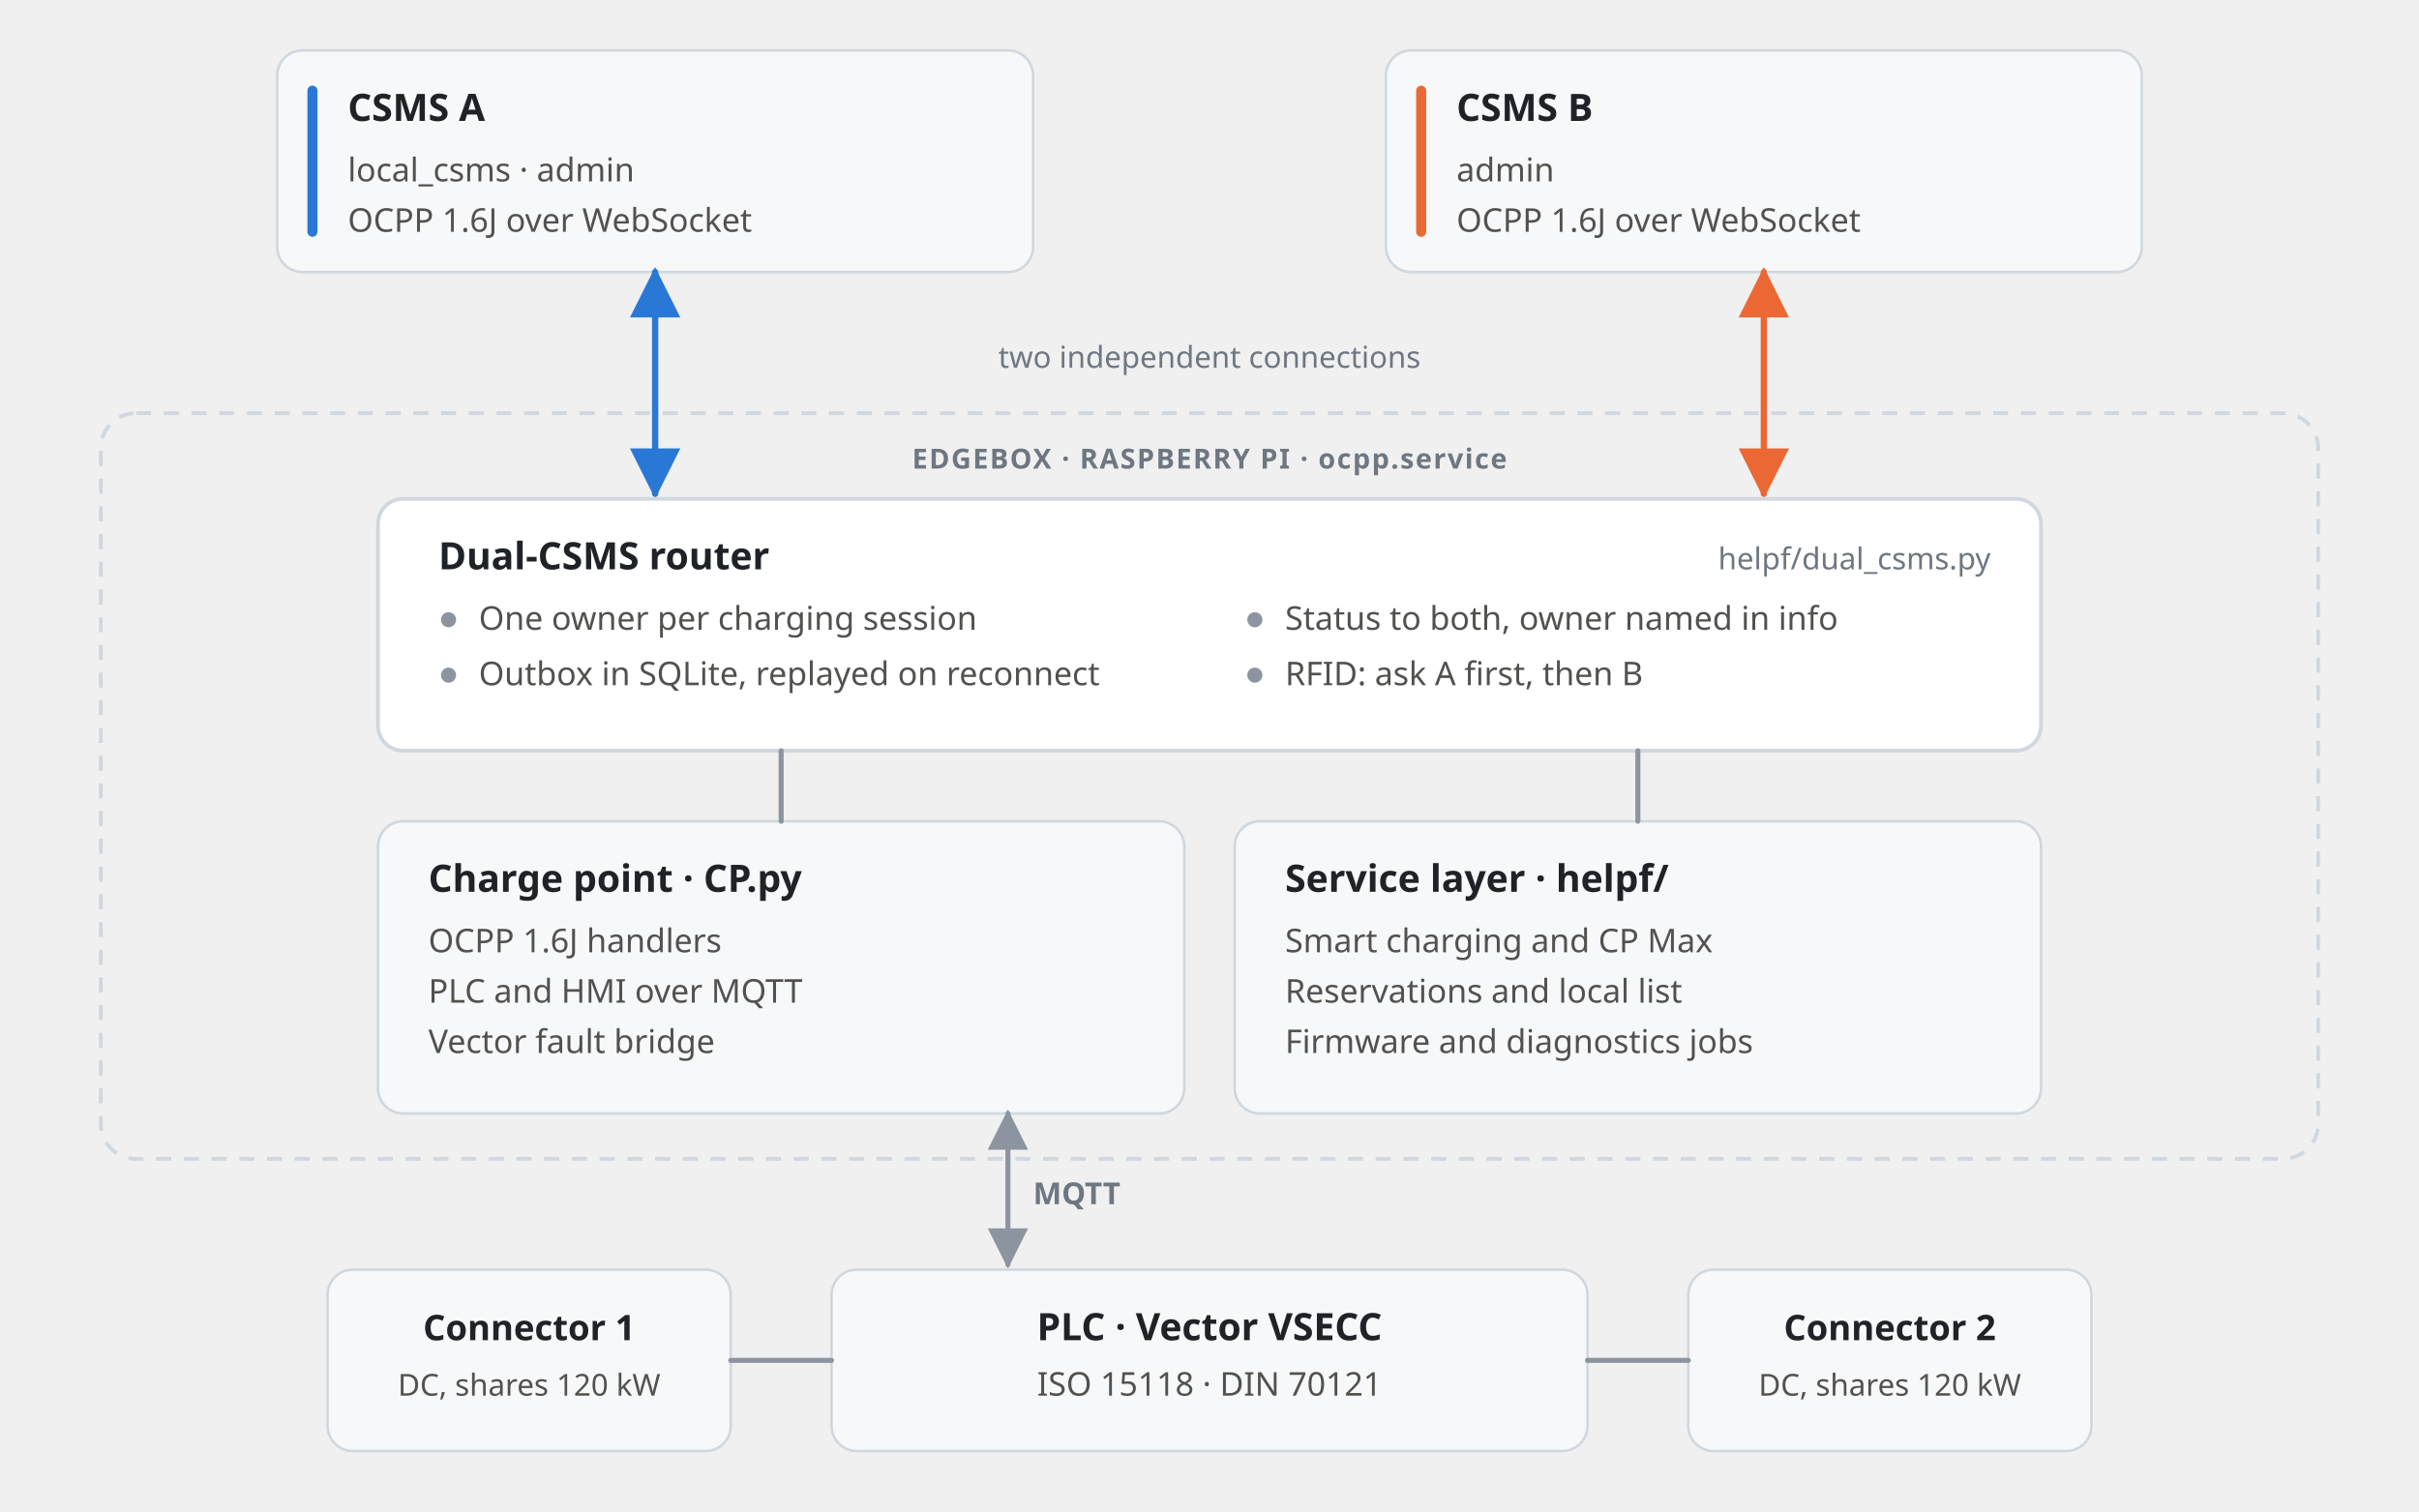
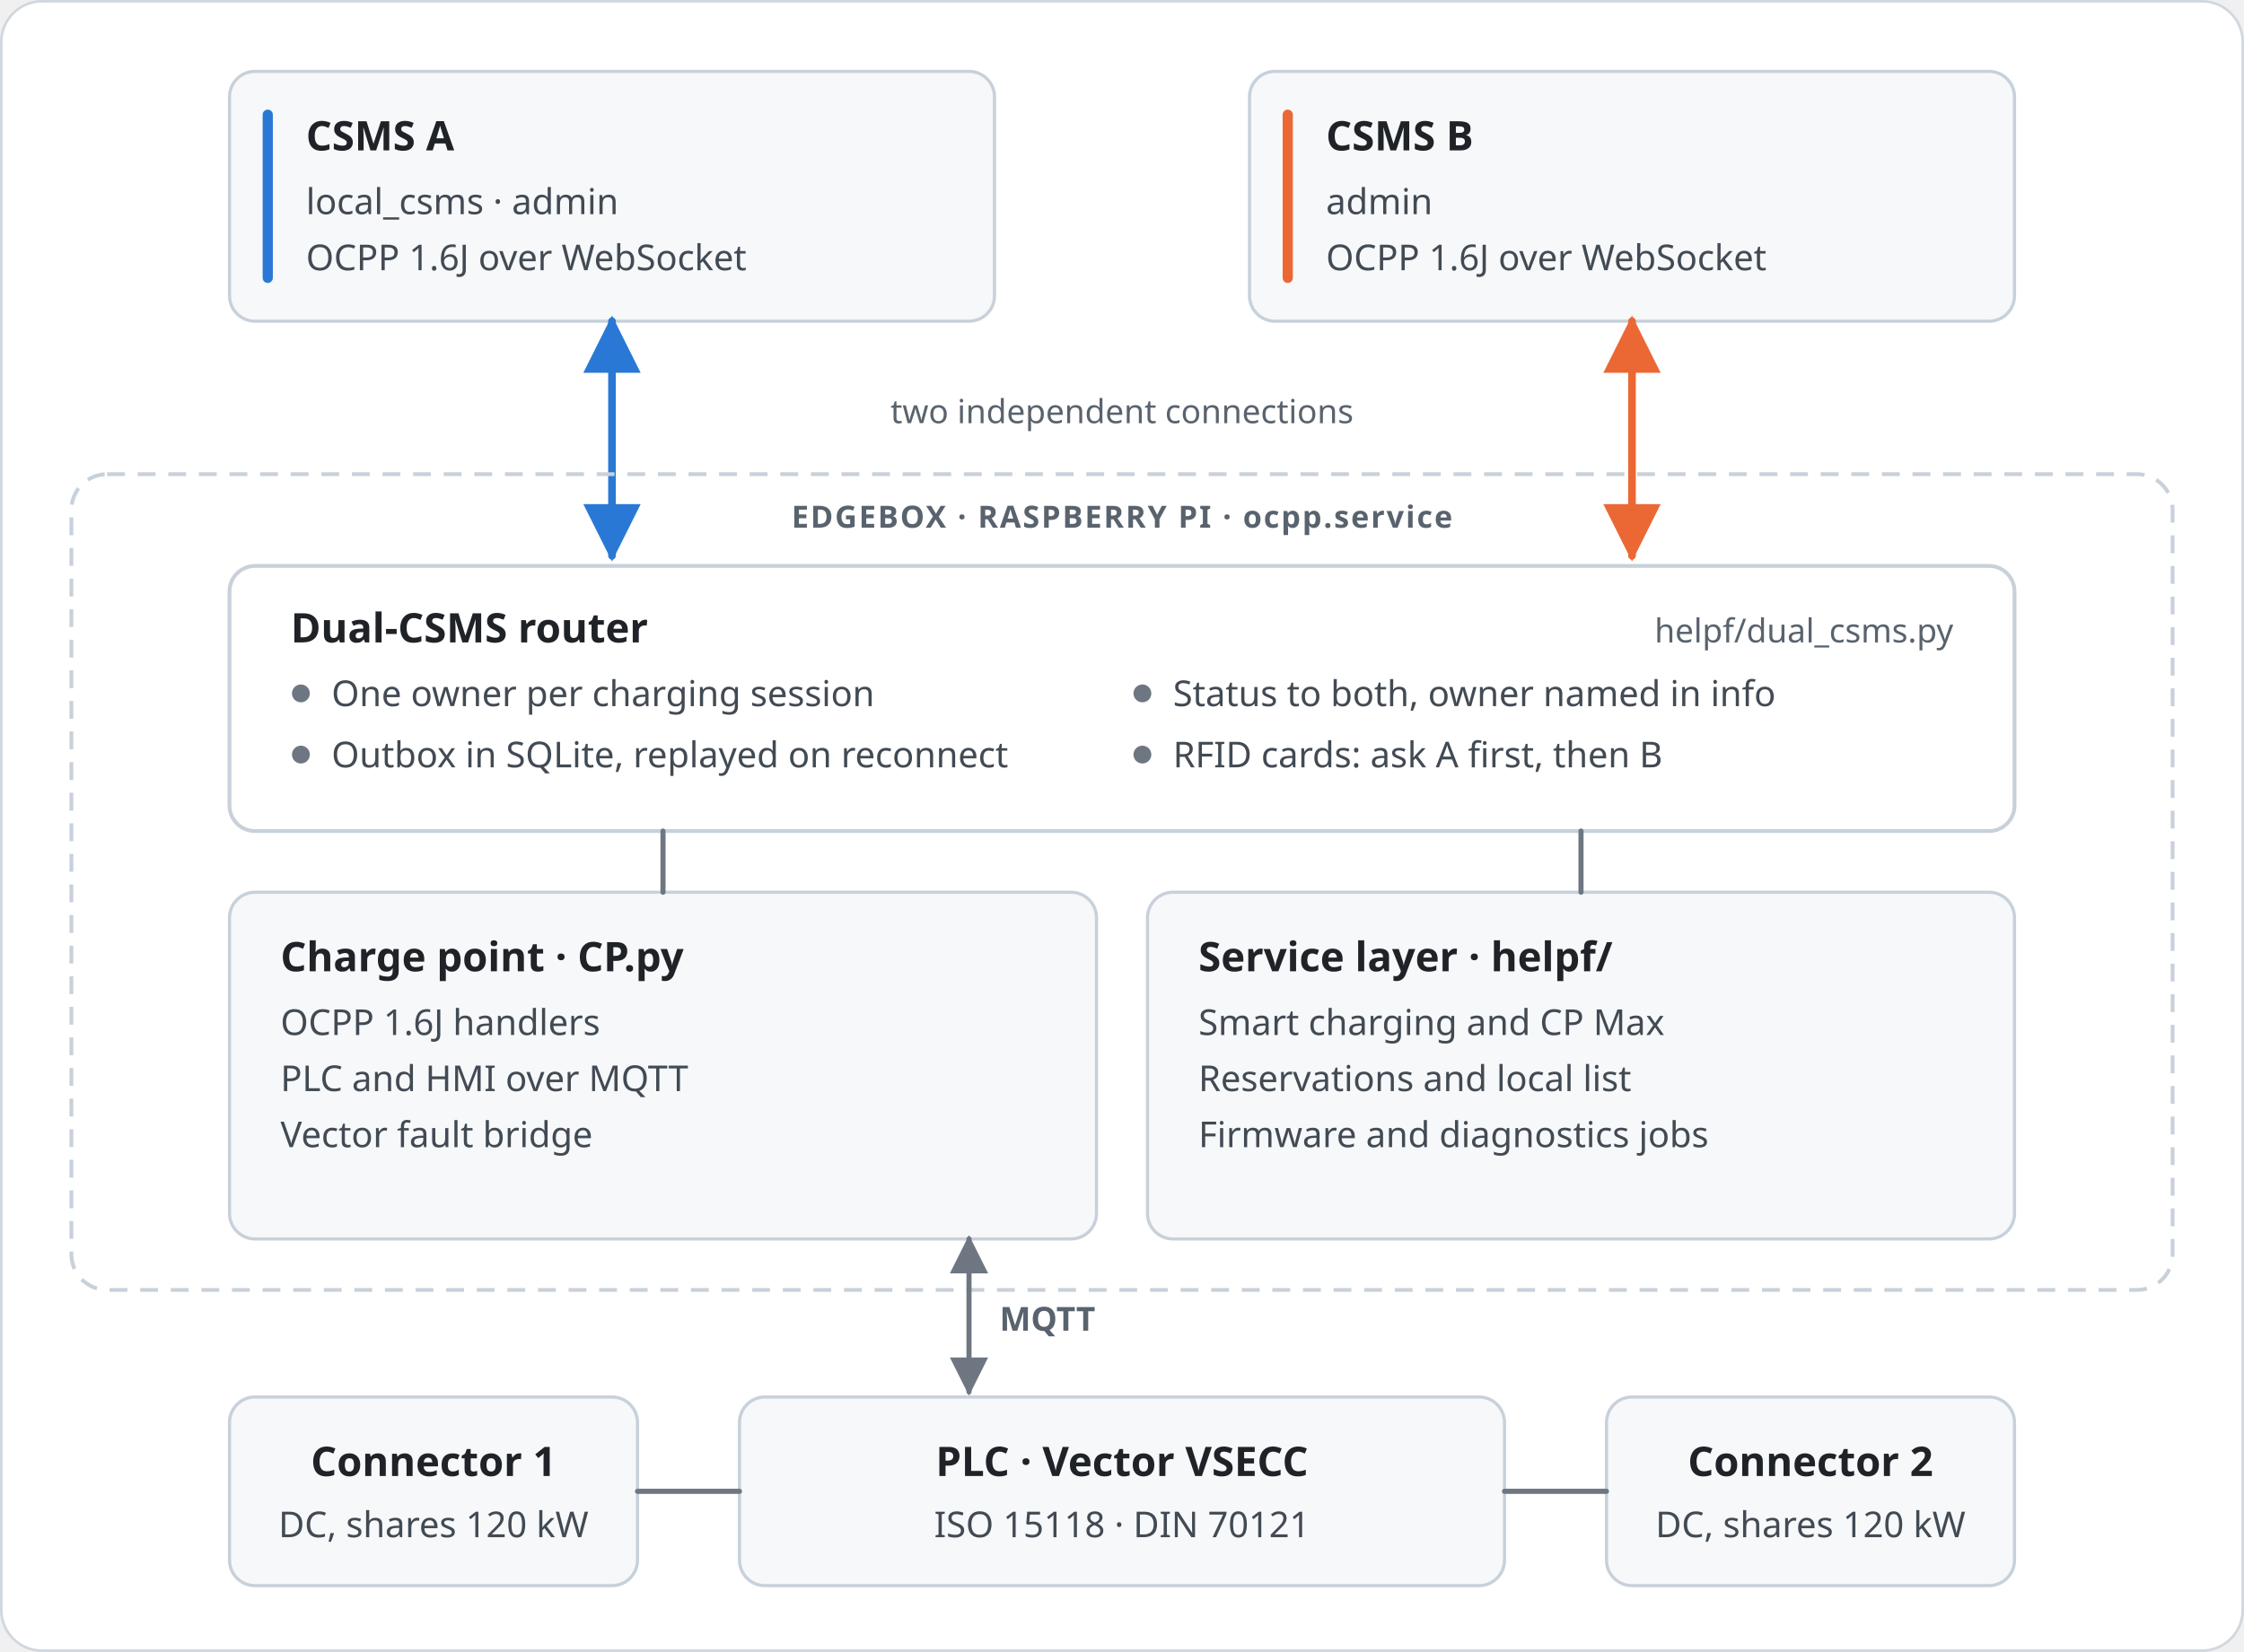
- <svg xmlns="http://www.w3.org/2000/svg" width="960" height="600" viewBox="0 0 960 600" role="img" font-family="-apple-system, BlinkMacSystemFont, 'Segoe UI', 'Noto Sans', Helvetica, Arial, sans-serif">
+ <svg xmlns="http://www.w3.org/2000/svg" width="880" height="648" viewBox="0 0 880 648" role="img" font-family="-apple-system, BlinkMacSystemFont, 'Segoe UI', 'Noto Sans', Helvetica, Arial, sans-serif">
  <defs>
-     <marker id="arrow-a" viewBox="0 0 10 10" refX="9" refY="5" markerWidth="8" markerHeight="8" orient="auto-start-reverse">
+     <marker id="arrow-a" viewBox="0 0 10 10" refX="9" refY="5" markerWidth="7.5" markerHeight="7.5" orient="auto-start-reverse">
      <path d="M0,0 L10,5 L0,10 z" fill="#2a78d6" />
    </marker>
-     <marker id="arrow-b" viewBox="0 0 10 10" refX="9" refY="5" markerWidth="8" markerHeight="8" orient="auto-start-reverse">
+     <marker id="arrow-b" viewBox="0 0 10 10" refX="9" refY="5" markerWidth="7.5" markerHeight="7.5" orient="auto-start-reverse">
      <path d="M0,0 L10,5 L0,10 z" fill="#eb6834" />
    </marker>
-     <marker id="arrow-neutral" viewBox="0 0 10 10" refX="9" refY="5" markerWidth="8" markerHeight="8" orient="auto-start-reverse">
-       <path d="M0,0 L10,5 L0,10 z" fill="#8c959f" />
-     </marker>
-     <marker id="arrow-muted" viewBox="0 0 10 10" refX="9" refY="5" markerWidth="8" markerHeight="8" orient="auto-start-reverse">
+     <marker id="arrow-neutral" viewBox="0 0 10 10" refX="9" refY="5" markerWidth="7.5" markerHeight="7.5" orient="auto-start-reverse">
      <path d="M0,0 L10,5 L0,10 z" fill="#6e7781" />
    </marker>
+     <marker id="arrow-muted" viewBox="0 0 10 10" refX="9" refY="5" markerWidth="7.5" markerHeight="7.5" orient="auto-start-reverse">
+       <path d="M0,0 L10,5 L0,10 z" fill="#59636e" />
+     </marker>
  </defs>
-   <rect x="110" y="20" width="300" height="88" rx="10" fill="#f6f8fa" stroke="#d0d7de" stroke-width="1" />
-   <rect x="122" y="34" width="4" height="60" rx="2" fill="#2a78d6" />
-   <text x="138" y="48" font-size="15" font-weight="600" fill="#1f2328" text-anchor="start">CSMS A</text>
-   <text x="138" y="72" font-size="13" font-weight="400" fill="#52514e" text-anchor="start">local_csms · admin</text>
-   <text x="138" y="92" font-size="13" font-weight="400" fill="#52514e" text-anchor="start">OCPP 1.6J over WebSocket</text>
-   <rect x="550" y="20" width="300" height="88" rx="10" fill="#f6f8fa" stroke="#d0d7de" stroke-width="1" />
-   <rect x="562" y="34" width="4" height="60" rx="2" fill="#eb6834" />
-   <text x="578" y="48" font-size="15" font-weight="600" fill="#1f2328" text-anchor="start">CSMS B</text>
-   <text x="578" y="72" font-size="13" font-weight="400" fill="#52514e" text-anchor="start">admin</text>
-   <text x="578" y="92" font-size="13" font-weight="400" fill="#52514e" text-anchor="start">OCPP 1.6J over WebSocket</text>
-   <line x1="260" y1="108" x2="260" y2="196" stroke="#2a78d6" stroke-width="2.5" stroke-linecap="round" fill="none" marker-end="url(#arrow-a)" marker-start="url(#arrow-a)" />
-   <line x1="700" y1="108" x2="700" y2="196" stroke="#eb6834" stroke-width="2.5" stroke-linecap="round" fill="none" marker-end="url(#arrow-b)" marker-start="url(#arrow-b)" />
-   <text x="480" y="146" font-size="12" font-weight="400" fill="#6e7781" text-anchor="middle">two independent connections</text>
-   <rect x="40" y="164" width="880" height="296" rx="14" fill="none" stroke="#d0d7de" stroke-width="1.5" stroke-dasharray="6 5" />
-   <text x="480" y="186" font-size="11" font-weight="600" fill="#6e7781" text-anchor="middle" letter-spacing="0.6">EDGEBOX  ·  RASPBERRY PI  ·  ocpp.service</text>
-   <rect x="150" y="198" width="660" height="100" rx="10" fill="#ffffff" stroke="#d0d7de" stroke-width="1.5" />
-   <text x="174" y="226" font-size="15" font-weight="600" fill="#1f2328" text-anchor="start">Dual-CSMS router</text>
-   <text x="790" y="226" font-size="12" font-weight="400" fill="#6e7781" text-anchor="end">helpf/dual_csms.py</text>
-   <circle cx="178" cy="246" r="3" fill="#8c959f" />
-   <text x="190" y="250" font-size="13" font-weight="400" fill="#52514e" text-anchor="start">One owner per charging session</text>
-   <circle cx="178" cy="268" r="3" fill="#8c959f" />
-   <text x="190" y="272" font-size="13" font-weight="400" fill="#52514e" text-anchor="start">Outbox in SQLite, replayed on reconnect</text>
-   <circle cx="498" cy="246" r="3" fill="#8c959f" />
-   <text x="510" y="250" font-size="13" font-weight="400" fill="#52514e" text-anchor="start">Status to both, owner named in info</text>
-   <circle cx="498" cy="268" r="3" fill="#8c959f" />
-   <text x="510" y="272" font-size="13" font-weight="400" fill="#52514e" text-anchor="start">RFID: ask A first, then B</text>
-   <rect x="150" y="326" width="320" height="116" rx="10" fill="#f6f8fa" stroke="#d0d7de" stroke-width="1" />
-   <text x="170" y="354" font-size="15" font-weight="600" fill="#1f2328" text-anchor="start">Charge point · CP.py</text>
-   <text x="170" y="378" font-size="13" font-weight="400" fill="#52514e" text-anchor="start">OCPP 1.6J handlers</text>
-   <text x="170" y="398" font-size="13" font-weight="400" fill="#52514e" text-anchor="start">PLC and HMI over MQTT</text>
-   <text x="170" y="418" font-size="13" font-weight="400" fill="#52514e" text-anchor="start">Vector fault bridge</text>
-   <rect x="490" y="326" width="320" height="116" rx="10" fill="#f6f8fa" stroke="#d0d7de" stroke-width="1" />
-   <text x="510" y="354" font-size="15" font-weight="600" fill="#1f2328" text-anchor="start">Service layer · helpf/</text>
-   <text x="510" y="378" font-size="13" font-weight="400" fill="#52514e" text-anchor="start">Smart charging and CP Max</text>
-   <text x="510" y="398" font-size="13" font-weight="400" fill="#52514e" text-anchor="start">Reservations and local list</text>
-   <text x="510" y="418" font-size="13" font-weight="400" fill="#52514e" text-anchor="start">Firmware and diagnostics jobs</text>
-   <line x1="310" y1="298" x2="310" y2="326" stroke="#8c959f" stroke-width="2" stroke-linecap="round" fill="none" />
-   <line x1="650" y1="298" x2="650" y2="326" stroke="#8c959f" stroke-width="2" stroke-linecap="round" fill="none" />
-   <line x1="400" y1="442" x2="400" y2="502" stroke="#8c959f" stroke-width="2" stroke-linecap="round" fill="none" marker-end="url(#arrow-neutral)" marker-start="url(#arrow-neutral)" />
-   <text x="410" y="478" font-size="12" font-weight="600" fill="#6e7781" text-anchor="start">MQTT</text>
-   <rect x="330" y="504" width="300" height="72" rx="10" fill="#f6f8fa" stroke="#d0d7de" stroke-width="1" />
-   <text x="480" y="532" font-size="15" font-weight="600" fill="#1f2328" text-anchor="middle">PLC · Vector VSECC</text>
-   <text x="480" y="554" font-size="13" font-weight="400" fill="#52514e" text-anchor="middle">ISO 15118 · DIN 70121</text>
-   <rect x="130" y="504" width="160" height="72" rx="10" fill="#f6f8fa" stroke="#d0d7de" stroke-width="1" />
-   <text x="210" y="532" font-size="14" font-weight="600" fill="#1f2328" text-anchor="middle">Connector 1</text>
-   <text x="210" y="554" font-size="12" font-weight="400" fill="#52514e" text-anchor="middle">DC, shares 120 kW</text>
-   <rect x="670" y="504" width="160" height="72" rx="10" fill="#f6f8fa" stroke="#d0d7de" stroke-width="1" />
-   <text x="750" y="532" font-size="14" font-weight="600" fill="#1f2328" text-anchor="middle">Connector 2</text>
-   <text x="750" y="554" font-size="12" font-weight="400" fill="#52514e" text-anchor="middle">DC, shares 120 kW</text>
-   <line x1="290" y1="540" x2="330" y2="540" stroke="#8c959f" stroke-width="2" stroke-linecap="round" fill="none" />
-   <line x1="630" y1="540" x2="670" y2="540" stroke="#8c959f" stroke-width="2" stroke-linecap="round" fill="none" />
+   <rect x="0.5" y="0.5" width="879" height="647" rx="16" fill="#ffffff" stroke="#d0d7de" />
+   <rect x="90" y="28" width="300" height="98" rx="10" fill="#f6f8fa" stroke="#c8d1da" stroke-width="1.25" />
+   <rect x="103" y="43" width="4" height="68" rx="2" fill="#2a78d6" />
+   <text x="120" y="59" font-size="16" font-weight="600" fill="#1f2328" text-anchor="start">CSMS A</text>
+   <text x="120" y="84" font-size="14" font-weight="400" fill="#424a53" text-anchor="start">local_csms · admin</text>
+   <text x="120" y="106" font-size="14" font-weight="400" fill="#424a53" text-anchor="start">OCPP 1.6J over WebSocket</text>
+   <rect x="490" y="28" width="300" height="98" rx="10" fill="#f6f8fa" stroke="#c8d1da" stroke-width="1.25" />
+   <rect x="503" y="43" width="4" height="68" rx="2" fill="#eb6834" />
+   <text x="520" y="59" font-size="16" font-weight="600" fill="#1f2328" text-anchor="start">CSMS B</text>
+   <text x="520" y="84" font-size="14" font-weight="400" fill="#424a53" text-anchor="start">admin</text>
+   <text x="520" y="106" font-size="14" font-weight="400" fill="#424a53" text-anchor="start">OCPP 1.6J over WebSocket</text>
+   <line x1="240" y1="126" x2="240" y2="218" stroke="#2a78d6" stroke-width="3" stroke-linecap="round" fill="none" marker-end="url(#arrow-a)" marker-start="url(#arrow-a)" />
+   <line x1="640" y1="126" x2="640" y2="218" stroke="#eb6834" stroke-width="3" stroke-linecap="round" fill="none" marker-end="url(#arrow-b)" marker-start="url(#arrow-b)" />
+   <text x="440" y="166" font-size="13" font-weight="400" fill="#59636e" text-anchor="middle">two independent connections</text>
+   <rect x="28" y="186" width="824" height="320" rx="14" fill="none" stroke="#c8d1da" stroke-width="1.5" stroke-dasharray="7 5" />
+   <text x="440" y="207" font-size="12" font-weight="600" fill="#59636e" text-anchor="middle" letter-spacing="0.7">EDGEBOX  ·  RASPBERRY PI  ·  ocpp.service</text>
+   <rect x="90" y="222" width="700" height="104" rx="10" fill="#ffffff" stroke="#c8d1da" stroke-width="1.5" />
+   <text x="114" y="252" font-size="16" font-weight="600" fill="#1f2328" text-anchor="start">Dual-CSMS router</text>
+   <text x="766" y="252" font-size="13" font-weight="400" fill="#59636e" text-anchor="end">helpf/dual_csms.py</text>
+   <circle cx="118" cy="272" r="3.5" fill="#6e7781" />
+   <text x="130" y="277" font-size="14" font-weight="400" fill="#424a53" text-anchor="start">One owner per charging session</text>
+   <circle cx="118" cy="296" r="3.5" fill="#6e7781" />
+   <text x="130" y="301" font-size="14" font-weight="400" fill="#424a53" text-anchor="start">Outbox in SQLite, replayed on reconnect</text>
+   <circle cx="448" cy="272" r="3.5" fill="#6e7781" />
+   <text x="460" y="277" font-size="14" font-weight="400" fill="#424a53" text-anchor="start">Status to both, owner named in info</text>
+   <circle cx="448" cy="296" r="3.5" fill="#6e7781" />
+   <text x="460" y="301" font-size="14" font-weight="400" fill="#424a53" text-anchor="start">RFID cards: ask A first, then B</text>
+   <rect x="90" y="350" width="340" height="136" rx="10" fill="#f6f8fa" stroke="#c8d1da" stroke-width="1.25" />
+   <text x="110" y="381" font-size="16" font-weight="600" fill="#1f2328" text-anchor="start">Charge point · CP.py</text>
+   <text x="110" y="406" font-size="14" font-weight="400" fill="#424a53" text-anchor="start">OCPP 1.6J handlers</text>
+   <text x="110" y="428" font-size="14" font-weight="400" fill="#424a53" text-anchor="start">PLC and HMI over MQTT</text>
+   <text x="110" y="450" font-size="14" font-weight="400" fill="#424a53" text-anchor="start">Vector fault bridge</text>
+   <rect x="450" y="350" width="340" height="136" rx="10" fill="#f6f8fa" stroke="#c8d1da" stroke-width="1.25" />
+   <text x="470" y="381" font-size="16" font-weight="600" fill="#1f2328" text-anchor="start">Service layer · helpf/</text>
+   <text x="470" y="406" font-size="14" font-weight="400" fill="#424a53" text-anchor="start">Smart charging and CP Max</text>
+   <text x="470" y="428" font-size="14" font-weight="400" fill="#424a53" text-anchor="start">Reservations and local list</text>
+   <text x="470" y="450" font-size="14" font-weight="400" fill="#424a53" text-anchor="start">Firmware and diagnostics jobs</text>
+   <line x1="260" y1="326" x2="260" y2="350" stroke="#6e7781" stroke-width="2" stroke-linecap="round" fill="none" />
+   <line x1="620" y1="326" x2="620" y2="350" stroke="#6e7781" stroke-width="2" stroke-linecap="round" fill="none" />
+   <line x1="380" y1="486" x2="380" y2="546" stroke="#6e7781" stroke-width="2" stroke-linecap="round" fill="none" marker-end="url(#arrow-neutral)" marker-start="url(#arrow-neutral)" />
+   <text x="392" y="522" font-size="13" font-weight="600" fill="#59636e" text-anchor="start">MQTT</text>
+   <rect x="290" y="548" width="300" height="74" rx="10" fill="#f6f8fa" stroke="#c8d1da" stroke-width="1.25" />
+   <text x="440.0" y="579" font-size="16" font-weight="600" fill="#1f2328" text-anchor="middle">PLC · Vector VSECC</text>
+   <text x="440.0" y="603" font-size="14" font-weight="400" fill="#424a53" text-anchor="middle">ISO 15118 · DIN 70121</text>
+   <rect x="90" y="548" width="160" height="74" rx="10" fill="#f6f8fa" stroke="#c8d1da" stroke-width="1.25" />
+   <text x="170.0" y="579" font-size="16" font-weight="600" fill="#1f2328" text-anchor="middle">Connector 1</text>
+   <text x="170.0" y="603" font-size="14" font-weight="400" fill="#424a53" text-anchor="middle">DC, shares 120 kW</text>
+   <rect x="630" y="548" width="160" height="74" rx="10" fill="#f6f8fa" stroke="#c8d1da" stroke-width="1.25" />
+   <text x="710.0" y="579" font-size="16" font-weight="600" fill="#1f2328" text-anchor="middle">Connector 2</text>
+   <text x="710.0" y="603" font-size="14" font-weight="400" fill="#424a53" text-anchor="middle">DC, shares 120 kW</text>
+   <line x1="250" y1="585" x2="290" y2="585" stroke="#6e7781" stroke-width="2" stroke-linecap="round" fill="none" />
+   <line x1="590" y1="585" x2="630" y2="585" stroke="#6e7781" stroke-width="2" stroke-linecap="round" fill="none" />
</svg>
